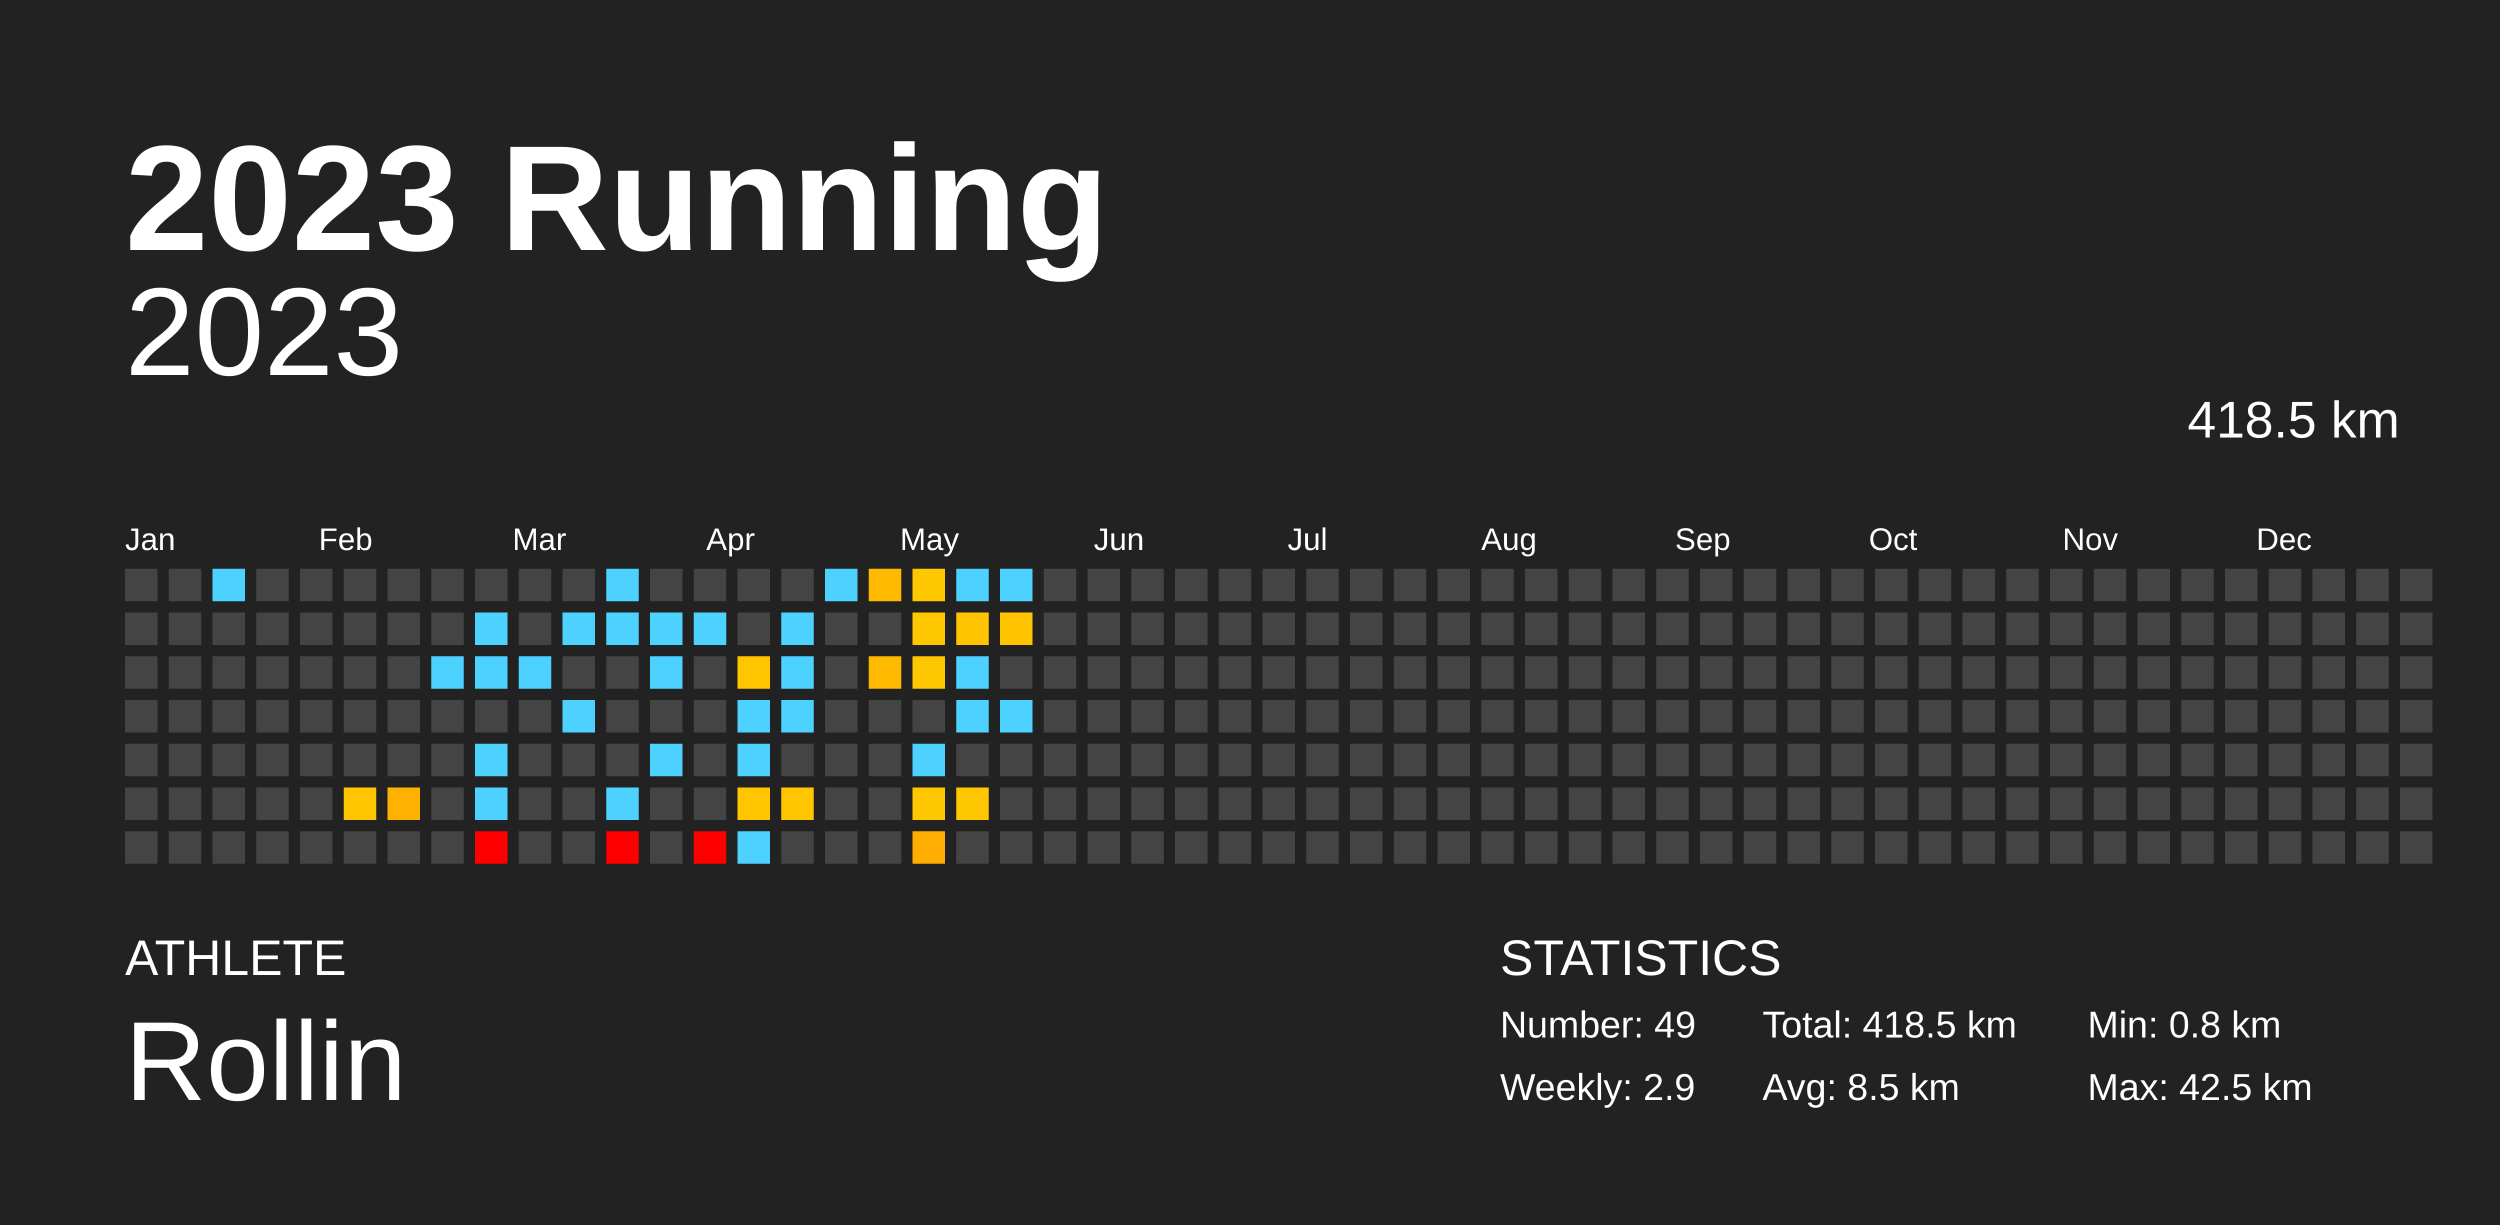
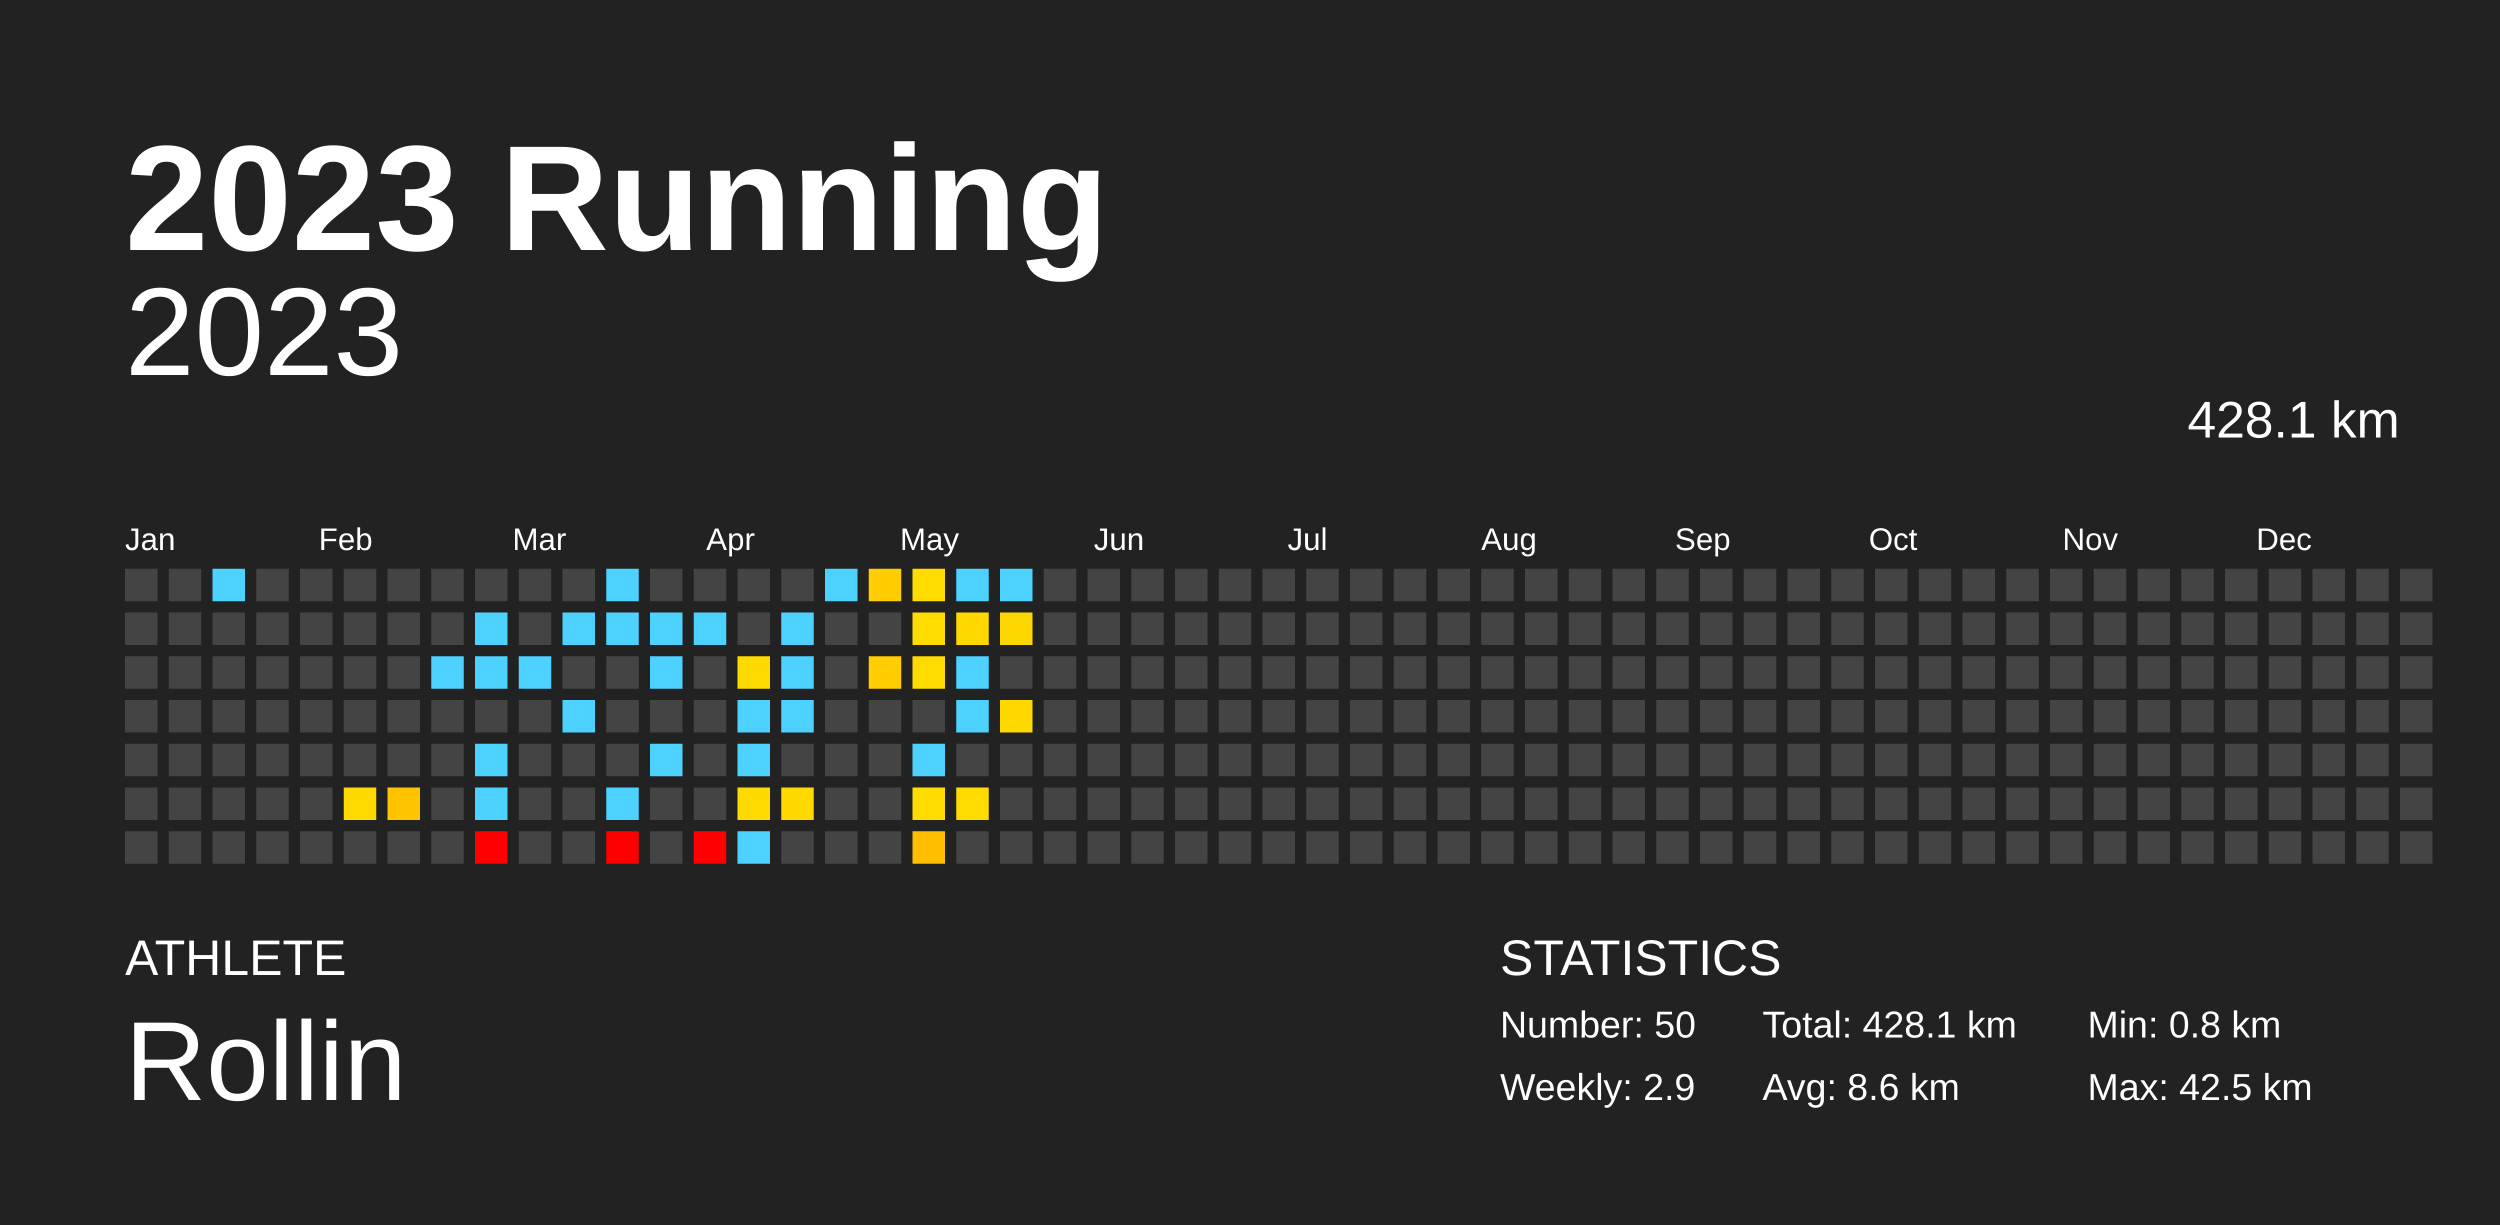
<svg xmlns="http://www.w3.org/2000/svg" baseProfile="full" height="98mm" version="1.1" viewBox="0,0,200,98" width="200mm">
  <defs />
  <rect fill="#222222" height="98" width="200" x="0" y="0" />
  <text fill="#FFFFFF" style="font-size:12px; font-family:Arial; font-weight:bold;" x="10" y="20">2023 Running</text>
  <text fill="#FFFFFF" style="font-size:4px; font-family:Arial" x="10" y="78">ATHLETE</text>
  <text fill="#FFFFFF" style="font-size:9px; font-family:Arial" x="10" y="88">Rollin</text>
  <text fill="#FFFFFF" style="font-size:4px; font-family:Arial" x="120" y="78">STATISTICS</text>
-   <text fill="#FFFFFF" style="font-size:3px; font-family:Arial" x="120" y="83">Number: 49</text>
+   <text fill="#FFFFFF" style="font-size:3px; font-family:Arial" x="120" y="83">Number: 50</text>
  <text fill="#FFFFFF" style="font-size:3px; font-family:Arial" x="120" y="88">Weekly: 2.9</text>
-   <text fill="#FFFFFF" style="font-size:3px; font-family:Arial" x="141" y="83">Total: 418.5 km</text>
-   <text fill="#FFFFFF" style="font-size:3px; font-family:Arial" x="141" y="88">Avg: 8.5 km</text>
+   <text fill="#FFFFFF" style="font-size:3px; font-family:Arial" x="141" y="83">Total: 428.1 km</text>
+   <text fill="#FFFFFF" style="font-size:3px; font-family:Arial" x="141" y="88">Avg: 8.6 km</text>
  <text fill="#FFFFFF" style="font-size:3px; font-family:Arial" x="167" y="83">Min: 0.8 km</text>
  <text fill="#FFFFFF" style="font-size:3px; font-family:Arial" x="167" y="88">Max: 42.5 km</text>
  <text alignment-baseline="hanging" fill="#FFFFFF" style="font-size:10.0px; font-family:Arial;" x="10" y="30">2023</text>
-   <text alignment-baseline="hanging" fill="#FFFFFF" style="font-size:4.125px; font-family:Arial;" x="175" y="35">418.5 km</text>
+   <text alignment-baseline="hanging" fill="#FFFFFF" style="font-size:4.125px; font-family:Arial;" x="175" y="35">428.1 km</text>
  <text fill="#FFFFFF" style="font-size:2.5px; font-family:Arial" x="10.0" y="44">Jan</text>
  <text fill="#FFFFFF" style="font-size:2.5px; font-family:Arial" x="25.5" y="44">Feb</text>
  <text fill="#FFFFFF" style="font-size:2.5px; font-family:Arial" x="41.0" y="44">Mar</text>
  <text fill="#FFFFFF" style="font-size:2.5px; font-family:Arial" x="56.5" y="44">Apr</text>
  <text fill="#FFFFFF" style="font-size:2.5px; font-family:Arial" x="72.0" y="44">May</text>
  <text fill="#FFFFFF" style="font-size:2.5px; font-family:Arial" x="87.5" y="44">Jun</text>
  <text fill="#FFFFFF" style="font-size:2.5px; font-family:Arial" x="103.0" y="44">Jul</text>
  <text fill="#FFFFFF" style="font-size:2.5px; font-family:Arial" x="118.5" y="44">Aug</text>
  <text fill="#FFFFFF" style="font-size:2.5px; font-family:Arial" x="134.0" y="44">Sep</text>
  <text fill="#FFFFFF" style="font-size:2.5px; font-family:Arial" x="149.5" y="44">Oct</text>
  <text fill="#FFFFFF" style="font-size:2.5px; font-family:Arial" x="165.0" y="44">Nov</text>
  <text fill="#FFFFFF" style="font-size:2.5px; font-family:Arial" x="180.5" y="44">Dec</text>
  <rect fill="#444444" height="2.6" width="2.6" x="10.0" y="45.5" />
  <rect fill="#444444" height="2.6" width="2.6" x="10.0" y="49.0" />
  <rect fill="#444444" height="2.6" width="2.6" x="10.0" y="52.5" />
  <rect fill="#444444" height="2.6" width="2.6" x="10.0" y="56.0" />
  <rect fill="#444444" height="2.6" width="2.6" x="10.0" y="59.5" />
  <rect fill="#444444" height="2.6" width="2.6" x="10.0" y="63.0" />
  <rect fill="#444444" height="2.6" width="2.6" x="10.0" y="66.5" />
  <rect fill="#444444" height="2.6" width="2.6" x="13.5" y="45.5" />
  <rect fill="#444444" height="2.6" width="2.6" x="13.5" y="49.0" />
  <rect fill="#444444" height="2.6" width="2.6" x="13.5" y="52.5" />
  <rect fill="#444444" height="2.6" width="2.6" x="13.5" y="56.0" />
  <rect fill="#444444" height="2.6" width="2.6" x="13.5" y="59.5" />
  <rect fill="#444444" height="2.6" width="2.6" x="13.5" y="63.0" />
  <rect fill="#444444" height="2.6" width="2.6" x="13.5" y="66.5" />
  <rect fill="#4dd2ff" height="2.6" width="2.6" x="17.0" y="45.5" />
  <rect fill="#444444" height="2.6" width="2.6" x="17.0" y="49.0" />
  <rect fill="#444444" height="2.6" width="2.6" x="17.0" y="52.5" />
  <rect fill="#444444" height="2.6" width="2.6" x="17.0" y="56.0" />
  <rect fill="#444444" height="2.6" width="2.6" x="17.0" y="59.5" />
  <rect fill="#444444" height="2.6" width="2.6" x="17.0" y="63.0" />
  <rect fill="#444444" height="2.6" width="2.6" x="17.0" y="66.5" />
  <rect fill="#444444" height="2.6" width="2.6" x="20.5" y="45.5" />
  <rect fill="#444444" height="2.6" width="2.6" x="20.5" y="49.0" />
  <rect fill="#444444" height="2.6" width="2.6" x="20.5" y="52.5" />
  <rect fill="#444444" height="2.6" width="2.6" x="20.5" y="56.0" />
  <rect fill="#444444" height="2.6" width="2.6" x="20.5" y="59.5" />
  <rect fill="#444444" height="2.6" width="2.6" x="20.5" y="63.0" />
  <rect fill="#444444" height="2.6" width="2.6" x="20.5" y="66.5" />
  <rect fill="#444444" height="2.6" width="2.6" x="24.0" y="45.5" />
  <rect fill="#444444" height="2.6" width="2.6" x="24.0" y="49.0" />
  <rect fill="#444444" height="2.6" width="2.6" x="24.0" y="52.5" />
  <rect fill="#444444" height="2.6" width="2.6" x="24.0" y="56.0" />
  <rect fill="#444444" height="2.6" width="2.6" x="24.0" y="59.5" />
  <rect fill="#444444" height="2.6" width="2.6" x="24.0" y="63.0" />
  <rect fill="#444444" height="2.6" width="2.6" x="24.0" y="66.5" />
  <rect fill="#444444" height="2.6" width="2.6" x="27.5" y="45.5" />
  <rect fill="#444444" height="2.6" width="2.6" x="27.5" y="49.0" />
  <rect fill="#444444" height="2.6" width="2.6" x="27.5" y="52.5" />
  <rect fill="#444444" height="2.6" width="2.6" x="27.5" y="56.0" />
  <rect fill="#444444" height="2.6" width="2.6" x="27.5" y="59.5" />
-   <rect fill="#ffc600" height="2.6" width="2.6" x="27.5" y="63.0" />
+   <rect fill="#ffda00" height="2.6" width="2.6" x="27.5" y="63.0" />
  <rect fill="#444444" height="2.6" width="2.6" x="27.5" y="66.5" />
  <rect fill="#444444" height="2.6" width="2.6" x="31.0" y="45.5" />
  <rect fill="#444444" height="2.6" width="2.6" x="31.0" y="49.0" />
  <rect fill="#444444" height="2.6" width="2.6" x="31.0" y="52.5" />
  <rect fill="#444444" height="2.6" width="2.6" x="31.0" y="56.0" />
  <rect fill="#444444" height="2.6" width="2.6" x="31.0" y="59.5" />
-   <rect fill="#ffb100" height="2.6" width="2.6" x="31.0" y="63.0" />
+   <rect fill="#ffc300" height="2.6" width="2.6" x="31.0" y="63.0" />
  <rect fill="#444444" height="2.6" width="2.6" x="31.0" y="66.5" />
  <rect fill="#444444" height="2.6" width="2.6" x="34.5" y="45.5" />
  <rect fill="#444444" height="2.6" width="2.6" x="34.5" y="49.0" />
  <rect fill="#4dd2ff" height="2.6" width="2.6" x="34.5" y="52.5" />
  <rect fill="#444444" height="2.6" width="2.6" x="34.5" y="56.0" />
  <rect fill="#444444" height="2.6" width="2.6" x="34.5" y="59.5" />
  <rect fill="#444444" height="2.6" width="2.6" x="34.5" y="63.0" />
  <rect fill="#444444" height="2.6" width="2.6" x="34.5" y="66.5" />
  <rect fill="#444444" height="2.6" width="2.6" x="38.0" y="45.5" />
  <rect fill="#4dd2ff" height="2.6" width="2.6" x="38.0" y="49.0" />
  <rect fill="#4dd2ff" height="2.6" width="2.6" x="38.0" y="52.5" />
  <rect fill="#444444" height="2.6" width="2.6" x="38.0" y="56.0" />
  <rect fill="#4dd2ff" height="2.6" width="2.6" x="38.0" y="59.5" />
  <rect fill="#4dd2ff" height="2.6" width="2.6" x="38.0" y="63.0" />
  <rect fill="red" height="2.6" width="2.6" x="38.0" y="66.5" />
  <rect fill="#444444" height="2.6" width="2.6" x="41.5" y="45.5" />
  <rect fill="#444444" height="2.6" width="2.6" x="41.5" y="49.0" />
  <rect fill="#4dd2ff" height="2.6" width="2.6" x="41.5" y="52.5" />
  <rect fill="#444444" height="2.6" width="2.6" x="41.5" y="56.0" />
  <rect fill="#444444" height="2.6" width="2.6" x="41.5" y="59.5" />
  <rect fill="#444444" height="2.6" width="2.6" x="41.5" y="63.0" />
  <rect fill="#444444" height="2.6" width="2.6" x="41.5" y="66.5" />
  <rect fill="#444444" height="2.6" width="2.6" x="45.0" y="45.5" />
  <rect fill="#4dd2ff" height="2.6" width="2.6" x="45.0" y="49.0" />
  <rect fill="#444444" height="2.6" width="2.6" x="45.0" y="52.5" />
  <rect fill="#4dd2ff" height="2.6" width="2.6" x="45.0" y="56.0" />
  <rect fill="#444444" height="2.6" width="2.6" x="45.0" y="59.5" />
  <rect fill="#444444" height="2.6" width="2.6" x="45.0" y="63.0" />
  <rect fill="#444444" height="2.6" width="2.6" x="45.0" y="66.5" />
  <rect fill="#4dd2ff" height="2.6" width="2.6" x="48.5" y="45.5" />
  <rect fill="#4dd2ff" height="2.6" width="2.6" x="48.5" y="49.0" />
  <rect fill="#444444" height="2.6" width="2.6" x="48.5" y="52.5" />
  <rect fill="#444444" height="2.6" width="2.6" x="48.5" y="56.0" />
  <rect fill="#444444" height="2.6" width="2.6" x="48.5" y="59.5" />
  <rect fill="#4dd2ff" height="2.6" width="2.6" x="48.5" y="63.0" />
  <rect fill="red" height="2.6" width="2.6" x="48.5" y="66.5" />
  <rect fill="#444444" height="2.6" width="2.6" x="52.0" y="45.5" />
  <rect fill="#4dd2ff" height="2.6" width="2.6" x="52.0" y="49.0" />
  <rect fill="#4dd2ff" height="2.6" width="2.6" x="52.0" y="52.5" />
  <rect fill="#444444" height="2.6" width="2.6" x="52.0" y="56.0" />
  <rect fill="#4dd2ff" height="2.6" width="2.6" x="52.0" y="59.5" />
  <rect fill="#444444" height="2.6" width="2.6" x="52.0" y="63.0" />
  <rect fill="#444444" height="2.6" width="2.6" x="52.0" y="66.5" />
  <rect fill="#444444" height="2.6" width="2.6" x="55.5" y="45.5" />
  <rect fill="#4dd2ff" height="2.6" width="2.6" x="55.5" y="49.0" />
  <rect fill="#444444" height="2.6" width="2.6" x="55.5" y="52.5" />
  <rect fill="#444444" height="2.6" width="2.6" x="55.5" y="56.0" />
  <rect fill="#444444" height="2.6" width="2.6" x="55.5" y="59.5" />
  <rect fill="#444444" height="2.6" width="2.6" x="55.5" y="63.0" />
  <rect fill="red" height="2.6" width="2.6" x="55.5" y="66.5" />
  <rect fill="#444444" height="2.6" width="2.6" x="59.0" y="45.5" />
  <rect fill="#444444" height="2.6" width="2.6" x="59.0" y="49.0" />
-   <rect fill="#ffc600" height="2.6" width="2.6" x="59.0" y="52.5" />
+   <rect fill="#ffda00" height="2.6" width="2.6" x="59.0" y="52.5" />
  <rect fill="#4dd2ff" height="2.6" width="2.6" x="59.0" y="56.0" />
  <rect fill="#4dd2ff" height="2.6" width="2.6" x="59.0" y="59.5" />
-   <rect fill="#ffc600" height="2.6" width="2.6" x="59.0" y="63.0" />
+   <rect fill="#ffda00" height="2.6" width="2.6" x="59.0" y="63.0" />
  <rect fill="#4dd2ff" height="2.6" width="2.6" x="59.0" y="66.5" />
  <rect fill="#444444" height="2.6" width="2.6" x="62.5" y="45.5" />
  <rect fill="#4dd2ff" height="2.6" width="2.6" x="62.5" y="49.0" />
  <rect fill="#4dd2ff" height="2.6" width="2.6" x="62.5" y="52.5" />
  <rect fill="#4dd2ff" height="2.6" width="2.6" x="62.5" y="56.0" />
  <rect fill="#444444" height="2.6" width="2.6" x="62.5" y="59.5" />
-   <rect fill="#ffc500" height="2.6" width="2.6" x="62.5" y="63.0" />
+   <rect fill="#ffd900" height="2.6" width="2.6" x="62.5" y="63.0" />
  <rect fill="#444444" height="2.6" width="2.6" x="62.5" y="66.5" />
  <rect fill="#4dd2ff" height="2.6" width="2.6" x="66.0" y="45.5" />
  <rect fill="#444444" height="2.6" width="2.6" x="66.0" y="49.0" />
  <rect fill="#444444" height="2.6" width="2.6" x="66.0" y="52.5" />
  <rect fill="#444444" height="2.6" width="2.6" x="66.0" y="56.0" />
  <rect fill="#444444" height="2.6" width="2.6" x="66.0" y="59.5" />
  <rect fill="#444444" height="2.6" width="2.6" x="66.0" y="63.0" />
  <rect fill="#444444" height="2.6" width="2.6" x="66.0" y="66.5" />
-   <rect fill="#ffba00" height="2.6" width="2.6" x="69.5" y="45.5" />
+   <rect fill="#ffcd00" height="2.6" width="2.6" x="69.5" y="45.5" />
  <rect fill="#444444" height="2.6" width="2.6" x="69.5" y="49.0" />
-   <rect fill="#ffba00" height="2.6" width="2.6" x="69.5" y="52.5" />
+   <rect fill="#ffcd00" height="2.6" width="2.6" x="69.5" y="52.5" />
  <rect fill="#444444" height="2.6" width="2.6" x="69.5" y="56.0" />
  <rect fill="#444444" height="2.6" width="2.6" x="69.5" y="59.5" />
  <rect fill="#444444" height="2.6" width="2.6" x="69.5" y="63.0" />
  <rect fill="#444444" height="2.6" width="2.6" x="69.5" y="66.5" />
-   <rect fill="#ffc700" height="2.6" width="2.6" x="73.0" y="45.5" />
-   <rect fill="#ffc700" height="2.6" width="2.6" x="73.0" y="49.0" />
-   <rect fill="#ffc700" height="2.6" width="2.6" x="73.0" y="52.5" />
+   <rect fill="#ffdb00" height="2.6" width="2.6" x="73.0" y="45.5" />
+   <rect fill="#ffdb00" height="2.6" width="2.6" x="73.0" y="49.0" />
+   <rect fill="#ffdb00" height="2.6" width="2.6" x="73.0" y="52.5" />
  <rect fill="#444444" height="2.6" width="2.6" x="73.0" y="56.0" />
  <rect fill="#4dd2ff" height="2.6" width="2.6" x="73.0" y="59.5" />
-   <rect fill="#ffc700" height="2.6" width="2.6" x="73.0" y="63.0" />
-   <rect fill="#ffad00" height="2.6" width="2.6" x="73.0" y="66.5" />
+   <rect fill="#ffdb00" height="2.6" width="2.6" x="73.0" y="63.0" />
+   <rect fill="#ffbf00" height="2.6" width="2.6" x="73.0" y="66.5" />
  <rect fill="#4dd2ff" height="2.6" width="2.6" x="76.5" y="45.5" />
-   <rect fill="#ffc400" height="2.6" width="2.6" x="76.5" y="49.0" />
+   <rect fill="#ffd800" height="2.6" width="2.6" x="76.5" y="49.0" />
  <rect fill="#4dd2ff" height="2.6" width="2.6" x="76.5" y="52.5" />
  <rect fill="#4dd2ff" height="2.6" width="2.6" x="76.5" y="56.0" />
  <rect fill="#444444" height="2.6" width="2.6" x="76.5" y="59.5" />
-   <rect fill="#ffc700" height="2.6" width="2.6" x="76.5" y="63.0" />
+   <rect fill="#ffdb00" height="2.6" width="2.6" x="76.5" y="63.0" />
  <rect fill="#444444" height="2.6" width="2.6" x="76.5" y="66.5" />
  <rect fill="#4dd2ff" height="2.6" width="2.6" x="80.0" y="45.5" />
-   <rect fill="#ffc300" height="2.6" width="2.6" x="80.0" y="49.0" />
+   <rect fill="#ffd700" height="2.6" width="2.6" x="80.0" y="49.0" />
  <rect fill="#444444" height="2.6" width="2.6" x="80.0" y="52.5" />
-   <rect fill="#4dd2ff" height="2.6" width="2.6" x="80.0" y="56.0" />
+   <rect fill="#ffd800" height="2.6" width="2.6" x="80.0" y="56.0" />
  <rect fill="#444444" height="2.6" width="2.6" x="80.0" y="59.5" />
  <rect fill="#444444" height="2.6" width="2.6" x="80.0" y="63.0" />
  <rect fill="#444444" height="2.6" width="2.6" x="80.0" y="66.5" />
  <rect fill="#444444" height="2.6" width="2.6" x="83.5" y="45.5" />
  <rect fill="#444444" height="2.6" width="2.6" x="83.5" y="49.0" />
  <rect fill="#444444" height="2.6" width="2.6" x="83.5" y="52.5" />
  <rect fill="#444444" height="2.6" width="2.6" x="83.5" y="56.0" />
  <rect fill="#444444" height="2.6" width="2.6" x="83.5" y="59.5" />
  <rect fill="#444444" height="2.6" width="2.6" x="83.5" y="63.0" />
  <rect fill="#444444" height="2.6" width="2.6" x="83.5" y="66.5" />
  <rect fill="#444444" height="2.6" width="2.6" x="87.0" y="45.5" />
  <rect fill="#444444" height="2.6" width="2.6" x="87.0" y="49.0" />
  <rect fill="#444444" height="2.6" width="2.6" x="87.0" y="52.5" />
  <rect fill="#444444" height="2.6" width="2.6" x="87.0" y="56.0" />
  <rect fill="#444444" height="2.6" width="2.6" x="87.0" y="59.5" />
  <rect fill="#444444" height="2.6" width="2.6" x="87.0" y="63.0" />
  <rect fill="#444444" height="2.6" width="2.6" x="87.0" y="66.5" />
  <rect fill="#444444" height="2.6" width="2.6" x="90.5" y="45.5" />
  <rect fill="#444444" height="2.6" width="2.6" x="90.5" y="49.0" />
  <rect fill="#444444" height="2.6" width="2.6" x="90.5" y="52.5" />
  <rect fill="#444444" height="2.6" width="2.6" x="90.5" y="56.0" />
  <rect fill="#444444" height="2.6" width="2.6" x="90.5" y="59.5" />
  <rect fill="#444444" height="2.6" width="2.6" x="90.5" y="63.0" />
  <rect fill="#444444" height="2.6" width="2.6" x="90.5" y="66.5" />
  <rect fill="#444444" height="2.6" width="2.6" x="94.0" y="45.5" />
  <rect fill="#444444" height="2.6" width="2.6" x="94.0" y="49.0" />
  <rect fill="#444444" height="2.6" width="2.6" x="94.0" y="52.5" />
  <rect fill="#444444" height="2.6" width="2.6" x="94.0" y="56.0" />
  <rect fill="#444444" height="2.6" width="2.6" x="94.0" y="59.5" />
  <rect fill="#444444" height="2.6" width="2.6" x="94.0" y="63.0" />
  <rect fill="#444444" height="2.6" width="2.6" x="94.0" y="66.5" />
  <rect fill="#444444" height="2.6" width="2.6" x="97.5" y="45.5" />
  <rect fill="#444444" height="2.6" width="2.6" x="97.5" y="49.0" />
  <rect fill="#444444" height="2.6" width="2.6" x="97.5" y="52.5" />
  <rect fill="#444444" height="2.6" width="2.6" x="97.5" y="56.0" />
  <rect fill="#444444" height="2.6" width="2.6" x="97.5" y="59.5" />
  <rect fill="#444444" height="2.6" width="2.6" x="97.5" y="63.0" />
  <rect fill="#444444" height="2.6" width="2.6" x="97.5" y="66.5" />
  <rect fill="#444444" height="2.6" width="2.6" x="101.0" y="45.5" />
  <rect fill="#444444" height="2.6" width="2.6" x="101.0" y="49.0" />
  <rect fill="#444444" height="2.6" width="2.6" x="101.0" y="52.5" />
  <rect fill="#444444" height="2.6" width="2.6" x="101.0" y="56.0" />
  <rect fill="#444444" height="2.6" width="2.6" x="101.0" y="59.5" />
  <rect fill="#444444" height="2.6" width="2.6" x="101.0" y="63.0" />
  <rect fill="#444444" height="2.6" width="2.6" x="101.0" y="66.5" />
  <rect fill="#444444" height="2.6" width="2.6" x="104.5" y="45.5" />
  <rect fill="#444444" height="2.6" width="2.6" x="104.5" y="49.0" />
  <rect fill="#444444" height="2.6" width="2.6" x="104.5" y="52.5" />
  <rect fill="#444444" height="2.6" width="2.6" x="104.5" y="56.0" />
  <rect fill="#444444" height="2.6" width="2.6" x="104.5" y="59.5" />
  <rect fill="#444444" height="2.6" width="2.6" x="104.5" y="63.0" />
  <rect fill="#444444" height="2.6" width="2.6" x="104.5" y="66.5" />
  <rect fill="#444444" height="2.6" width="2.6" x="108.0" y="45.5" />
  <rect fill="#444444" height="2.6" width="2.6" x="108.0" y="49.0" />
  <rect fill="#444444" height="2.6" width="2.6" x="108.0" y="52.5" />
  <rect fill="#444444" height="2.6" width="2.6" x="108.0" y="56.0" />
  <rect fill="#444444" height="2.6" width="2.6" x="108.0" y="59.5" />
  <rect fill="#444444" height="2.6" width="2.6" x="108.0" y="63.0" />
  <rect fill="#444444" height="2.6" width="2.6" x="108.0" y="66.5" />
  <rect fill="#444444" height="2.6" width="2.6" x="111.5" y="45.5" />
  <rect fill="#444444" height="2.6" width="2.6" x="111.5" y="49.0" />
  <rect fill="#444444" height="2.6" width="2.6" x="111.5" y="52.5" />
  <rect fill="#444444" height="2.6" width="2.6" x="111.5" y="56.0" />
  <rect fill="#444444" height="2.6" width="2.6" x="111.5" y="59.5" />
  <rect fill="#444444" height="2.6" width="2.6" x="111.5" y="63.0" />
  <rect fill="#444444" height="2.6" width="2.6" x="111.5" y="66.5" />
  <rect fill="#444444" height="2.6" width="2.6" x="115.0" y="45.5" />
  <rect fill="#444444" height="2.6" width="2.6" x="115.0" y="49.0" />
  <rect fill="#444444" height="2.6" width="2.6" x="115.0" y="52.5" />
  <rect fill="#444444" height="2.6" width="2.6" x="115.0" y="56.0" />
  <rect fill="#444444" height="2.6" width="2.6" x="115.0" y="59.5" />
  <rect fill="#444444" height="2.6" width="2.6" x="115.0" y="63.0" />
  <rect fill="#444444" height="2.6" width="2.6" x="115.0" y="66.5" />
  <rect fill="#444444" height="2.6" width="2.6" x="118.5" y="45.5" />
  <rect fill="#444444" height="2.6" width="2.6" x="118.5" y="49.0" />
  <rect fill="#444444" height="2.6" width="2.6" x="118.5" y="52.5" />
  <rect fill="#444444" height="2.6" width="2.6" x="118.5" y="56.0" />
  <rect fill="#444444" height="2.6" width="2.6" x="118.5" y="59.5" />
  <rect fill="#444444" height="2.6" width="2.6" x="118.5" y="63.0" />
  <rect fill="#444444" height="2.6" width="2.6" x="118.5" y="66.5" />
  <rect fill="#444444" height="2.6" width="2.6" x="122.0" y="45.5" />
  <rect fill="#444444" height="2.6" width="2.6" x="122.0" y="49.0" />
  <rect fill="#444444" height="2.6" width="2.6" x="122.0" y="52.5" />
  <rect fill="#444444" height="2.6" width="2.6" x="122.0" y="56.0" />
  <rect fill="#444444" height="2.6" width="2.6" x="122.0" y="59.5" />
  <rect fill="#444444" height="2.6" width="2.6" x="122.0" y="63.0" />
  <rect fill="#444444" height="2.6" width="2.6" x="122.0" y="66.5" />
  <rect fill="#444444" height="2.6" width="2.6" x="125.5" y="45.5" />
  <rect fill="#444444" height="2.6" width="2.6" x="125.5" y="49.0" />
  <rect fill="#444444" height="2.6" width="2.6" x="125.5" y="52.5" />
  <rect fill="#444444" height="2.6" width="2.6" x="125.5" y="56.0" />
  <rect fill="#444444" height="2.6" width="2.6" x="125.5" y="59.5" />
  <rect fill="#444444" height="2.6" width="2.6" x="125.5" y="63.0" />
  <rect fill="#444444" height="2.6" width="2.6" x="125.5" y="66.5" />
  <rect fill="#444444" height="2.6" width="2.6" x="129.0" y="45.5" />
  <rect fill="#444444" height="2.6" width="2.6" x="129.0" y="49.0" />
  <rect fill="#444444" height="2.6" width="2.6" x="129.0" y="52.5" />
  <rect fill="#444444" height="2.6" width="2.6" x="129.0" y="56.0" />
  <rect fill="#444444" height="2.6" width="2.6" x="129.0" y="59.5" />
  <rect fill="#444444" height="2.6" width="2.6" x="129.0" y="63.0" />
  <rect fill="#444444" height="2.6" width="2.6" x="129.0" y="66.5" />
  <rect fill="#444444" height="2.6" width="2.6" x="132.5" y="45.5" />
  <rect fill="#444444" height="2.6" width="2.6" x="132.5" y="49.0" />
  <rect fill="#444444" height="2.6" width="2.6" x="132.5" y="52.5" />
  <rect fill="#444444" height="2.6" width="2.6" x="132.5" y="56.0" />
  <rect fill="#444444" height="2.6" width="2.6" x="132.5" y="59.5" />
  <rect fill="#444444" height="2.6" width="2.6" x="132.5" y="63.0" />
  <rect fill="#444444" height="2.6" width="2.6" x="132.5" y="66.5" />
  <rect fill="#444444" height="2.6" width="2.6" x="136.0" y="45.5" />
  <rect fill="#444444" height="2.6" width="2.6" x="136.0" y="49.0" />
  <rect fill="#444444" height="2.6" width="2.6" x="136.0" y="52.5" />
  <rect fill="#444444" height="2.6" width="2.6" x="136.0" y="56.0" />
  <rect fill="#444444" height="2.6" width="2.6" x="136.0" y="59.5" />
  <rect fill="#444444" height="2.6" width="2.6" x="136.0" y="63.0" />
  <rect fill="#444444" height="2.6" width="2.6" x="136.0" y="66.5" />
  <rect fill="#444444" height="2.6" width="2.6" x="139.5" y="45.5" />
  <rect fill="#444444" height="2.6" width="2.6" x="139.5" y="49.0" />
  <rect fill="#444444" height="2.6" width="2.6" x="139.5" y="52.5" />
  <rect fill="#444444" height="2.6" width="2.6" x="139.5" y="56.0" />
  <rect fill="#444444" height="2.6" width="2.6" x="139.5" y="59.5" />
  <rect fill="#444444" height="2.6" width="2.6" x="139.5" y="63.0" />
  <rect fill="#444444" height="2.6" width="2.6" x="139.5" y="66.5" />
  <rect fill="#444444" height="2.6" width="2.6" x="143.0" y="45.5" />
  <rect fill="#444444" height="2.6" width="2.6" x="143.0" y="49.0" />
  <rect fill="#444444" height="2.6" width="2.6" x="143.0" y="52.5" />
  <rect fill="#444444" height="2.6" width="2.6" x="143.0" y="56.0" />
  <rect fill="#444444" height="2.6" width="2.6" x="143.0" y="59.5" />
  <rect fill="#444444" height="2.6" width="2.6" x="143.0" y="63.0" />
  <rect fill="#444444" height="2.6" width="2.6" x="143.0" y="66.5" />
  <rect fill="#444444" height="2.6" width="2.6" x="146.5" y="45.5" />
  <rect fill="#444444" height="2.6" width="2.6" x="146.5" y="49.0" />
  <rect fill="#444444" height="2.6" width="2.6" x="146.5" y="52.5" />
  <rect fill="#444444" height="2.6" width="2.6" x="146.5" y="56.0" />
  <rect fill="#444444" height="2.6" width="2.6" x="146.5" y="59.5" />
  <rect fill="#444444" height="2.6" width="2.6" x="146.5" y="63.0" />
  <rect fill="#444444" height="2.6" width="2.6" x="146.5" y="66.5" />
  <rect fill="#444444" height="2.6" width="2.6" x="150.0" y="45.5" />
  <rect fill="#444444" height="2.6" width="2.6" x="150.0" y="49.0" />
  <rect fill="#444444" height="2.6" width="2.6" x="150.0" y="52.5" />
  <rect fill="#444444" height="2.6" width="2.6" x="150.0" y="56.0" />
  <rect fill="#444444" height="2.6" width="2.6" x="150.0" y="59.5" />
  <rect fill="#444444" height="2.6" width="2.6" x="150.0" y="63.0" />
  <rect fill="#444444" height="2.6" width="2.6" x="150.0" y="66.5" />
  <rect fill="#444444" height="2.6" width="2.6" x="153.5" y="45.5" />
  <rect fill="#444444" height="2.6" width="2.6" x="153.5" y="49.0" />
  <rect fill="#444444" height="2.6" width="2.6" x="153.5" y="52.5" />
  <rect fill="#444444" height="2.6" width="2.6" x="153.5" y="56.0" />
  <rect fill="#444444" height="2.6" width="2.6" x="153.5" y="59.5" />
  <rect fill="#444444" height="2.6" width="2.6" x="153.5" y="63.0" />
  <rect fill="#444444" height="2.6" width="2.6" x="153.5" y="66.5" />
  <rect fill="#444444" height="2.6" width="2.6" x="157.0" y="45.5" />
  <rect fill="#444444" height="2.6" width="2.6" x="157.0" y="49.0" />
  <rect fill="#444444" height="2.6" width="2.6" x="157.0" y="52.5" />
  <rect fill="#444444" height="2.6" width="2.6" x="157.0" y="56.0" />
  <rect fill="#444444" height="2.6" width="2.6" x="157.0" y="59.5" />
  <rect fill="#444444" height="2.6" width="2.6" x="157.0" y="63.0" />
  <rect fill="#444444" height="2.6" width="2.6" x="157.0" y="66.5" />
  <rect fill="#444444" height="2.6" width="2.6" x="160.5" y="45.5" />
  <rect fill="#444444" height="2.6" width="2.6" x="160.5" y="49.0" />
  <rect fill="#444444" height="2.6" width="2.6" x="160.5" y="52.5" />
  <rect fill="#444444" height="2.6" width="2.6" x="160.5" y="56.0" />
  <rect fill="#444444" height="2.6" width="2.6" x="160.5" y="59.5" />
  <rect fill="#444444" height="2.6" width="2.6" x="160.5" y="63.0" />
  <rect fill="#444444" height="2.6" width="2.6" x="160.5" y="66.5" />
  <rect fill="#444444" height="2.6" width="2.6" x="164.0" y="45.5" />
  <rect fill="#444444" height="2.6" width="2.6" x="164.0" y="49.0" />
  <rect fill="#444444" height="2.6" width="2.6" x="164.0" y="52.5" />
  <rect fill="#444444" height="2.6" width="2.6" x="164.0" y="56.0" />
  <rect fill="#444444" height="2.6" width="2.6" x="164.0" y="59.5" />
  <rect fill="#444444" height="2.6" width="2.6" x="164.0" y="63.0" />
  <rect fill="#444444" height="2.6" width="2.6" x="164.0" y="66.5" />
  <rect fill="#444444" height="2.6" width="2.6" x="167.5" y="45.5" />
  <rect fill="#444444" height="2.6" width="2.6" x="167.5" y="49.0" />
  <rect fill="#444444" height="2.6" width="2.6" x="167.5" y="52.5" />
  <rect fill="#444444" height="2.6" width="2.6" x="167.5" y="56.0" />
  <rect fill="#444444" height="2.6" width="2.6" x="167.5" y="59.5" />
  <rect fill="#444444" height="2.6" width="2.6" x="167.5" y="63.0" />
  <rect fill="#444444" height="2.6" width="2.6" x="167.5" y="66.5" />
  <rect fill="#444444" height="2.6" width="2.6" x="171.0" y="45.5" />
  <rect fill="#444444" height="2.6" width="2.6" x="171.0" y="49.0" />
  <rect fill="#444444" height="2.6" width="2.6" x="171.0" y="52.5" />
  <rect fill="#444444" height="2.6" width="2.6" x="171.0" y="56.0" />
  <rect fill="#444444" height="2.6" width="2.6" x="171.0" y="59.5" />
  <rect fill="#444444" height="2.6" width="2.6" x="171.0" y="63.0" />
  <rect fill="#444444" height="2.6" width="2.6" x="171.0" y="66.5" />
  <rect fill="#444444" height="2.6" width="2.6" x="174.5" y="45.5" />
  <rect fill="#444444" height="2.6" width="2.6" x="174.5" y="49.0" />
  <rect fill="#444444" height="2.6" width="2.6" x="174.5" y="52.5" />
  <rect fill="#444444" height="2.6" width="2.6" x="174.5" y="56.0" />
  <rect fill="#444444" height="2.6" width="2.6" x="174.5" y="59.5" />
  <rect fill="#444444" height="2.6" width="2.6" x="174.5" y="63.0" />
  <rect fill="#444444" height="2.6" width="2.6" x="174.5" y="66.5" />
  <rect fill="#444444" height="2.6" width="2.6" x="178.0" y="45.5" />
  <rect fill="#444444" height="2.6" width="2.6" x="178.0" y="49.0" />
  <rect fill="#444444" height="2.6" width="2.6" x="178.0" y="52.5" />
  <rect fill="#444444" height="2.6" width="2.6" x="178.0" y="56.0" />
  <rect fill="#444444" height="2.6" width="2.6" x="178.0" y="59.5" />
  <rect fill="#444444" height="2.6" width="2.6" x="178.0" y="63.0" />
  <rect fill="#444444" height="2.6" width="2.6" x="178.0" y="66.5" />
  <rect fill="#444444" height="2.6" width="2.6" x="181.5" y="45.5" />
  <rect fill="#444444" height="2.6" width="2.6" x="181.5" y="49.0" />
  <rect fill="#444444" height="2.6" width="2.6" x="181.5" y="52.5" />
  <rect fill="#444444" height="2.6" width="2.6" x="181.5" y="56.0" />
  <rect fill="#444444" height="2.6" width="2.6" x="181.5" y="59.5" />
  <rect fill="#444444" height="2.6" width="2.6" x="181.5" y="63.0" />
  <rect fill="#444444" height="2.6" width="2.6" x="181.5" y="66.5" />
  <rect fill="#444444" height="2.6" width="2.6" x="185.0" y="45.5" />
  <rect fill="#444444" height="2.6" width="2.6" x="185.0" y="49.0" />
  <rect fill="#444444" height="2.6" width="2.6" x="185.0" y="52.5" />
  <rect fill="#444444" height="2.6" width="2.6" x="185.0" y="56.0" />
  <rect fill="#444444" height="2.6" width="2.6" x="185.0" y="59.5" />
  <rect fill="#444444" height="2.6" width="2.6" x="185.0" y="63.0" />
  <rect fill="#444444" height="2.6" width="2.6" x="185.0" y="66.5" />
  <rect fill="#444444" height="2.6" width="2.6" x="188.5" y="45.5" />
  <rect fill="#444444" height="2.6" width="2.6" x="188.5" y="49.0" />
  <rect fill="#444444" height="2.6" width="2.6" x="188.5" y="52.5" />
  <rect fill="#444444" height="2.6" width="2.6" x="188.5" y="56.0" />
  <rect fill="#444444" height="2.6" width="2.6" x="188.5" y="59.5" />
  <rect fill="#444444" height="2.6" width="2.6" x="188.5" y="63.0" />
  <rect fill="#444444" height="2.6" width="2.6" x="188.5" y="66.5" />
  <rect fill="#444444" height="2.6" width="2.6" x="192.0" y="45.5" />
  <rect fill="#444444" height="2.6" width="2.6" x="192.0" y="49.0" />
  <rect fill="#444444" height="2.6" width="2.6" x="192.0" y="52.5" />
  <rect fill="#444444" height="2.6" width="2.6" x="192.0" y="56.0" />
  <rect fill="#444444" height="2.6" width="2.6" x="192.0" y="59.5" />
  <rect fill="#444444" height="2.6" width="2.6" x="192.0" y="63.0" />
  <rect fill="#444444" height="2.6" width="2.6" x="192.0" y="66.5" />
</svg>
